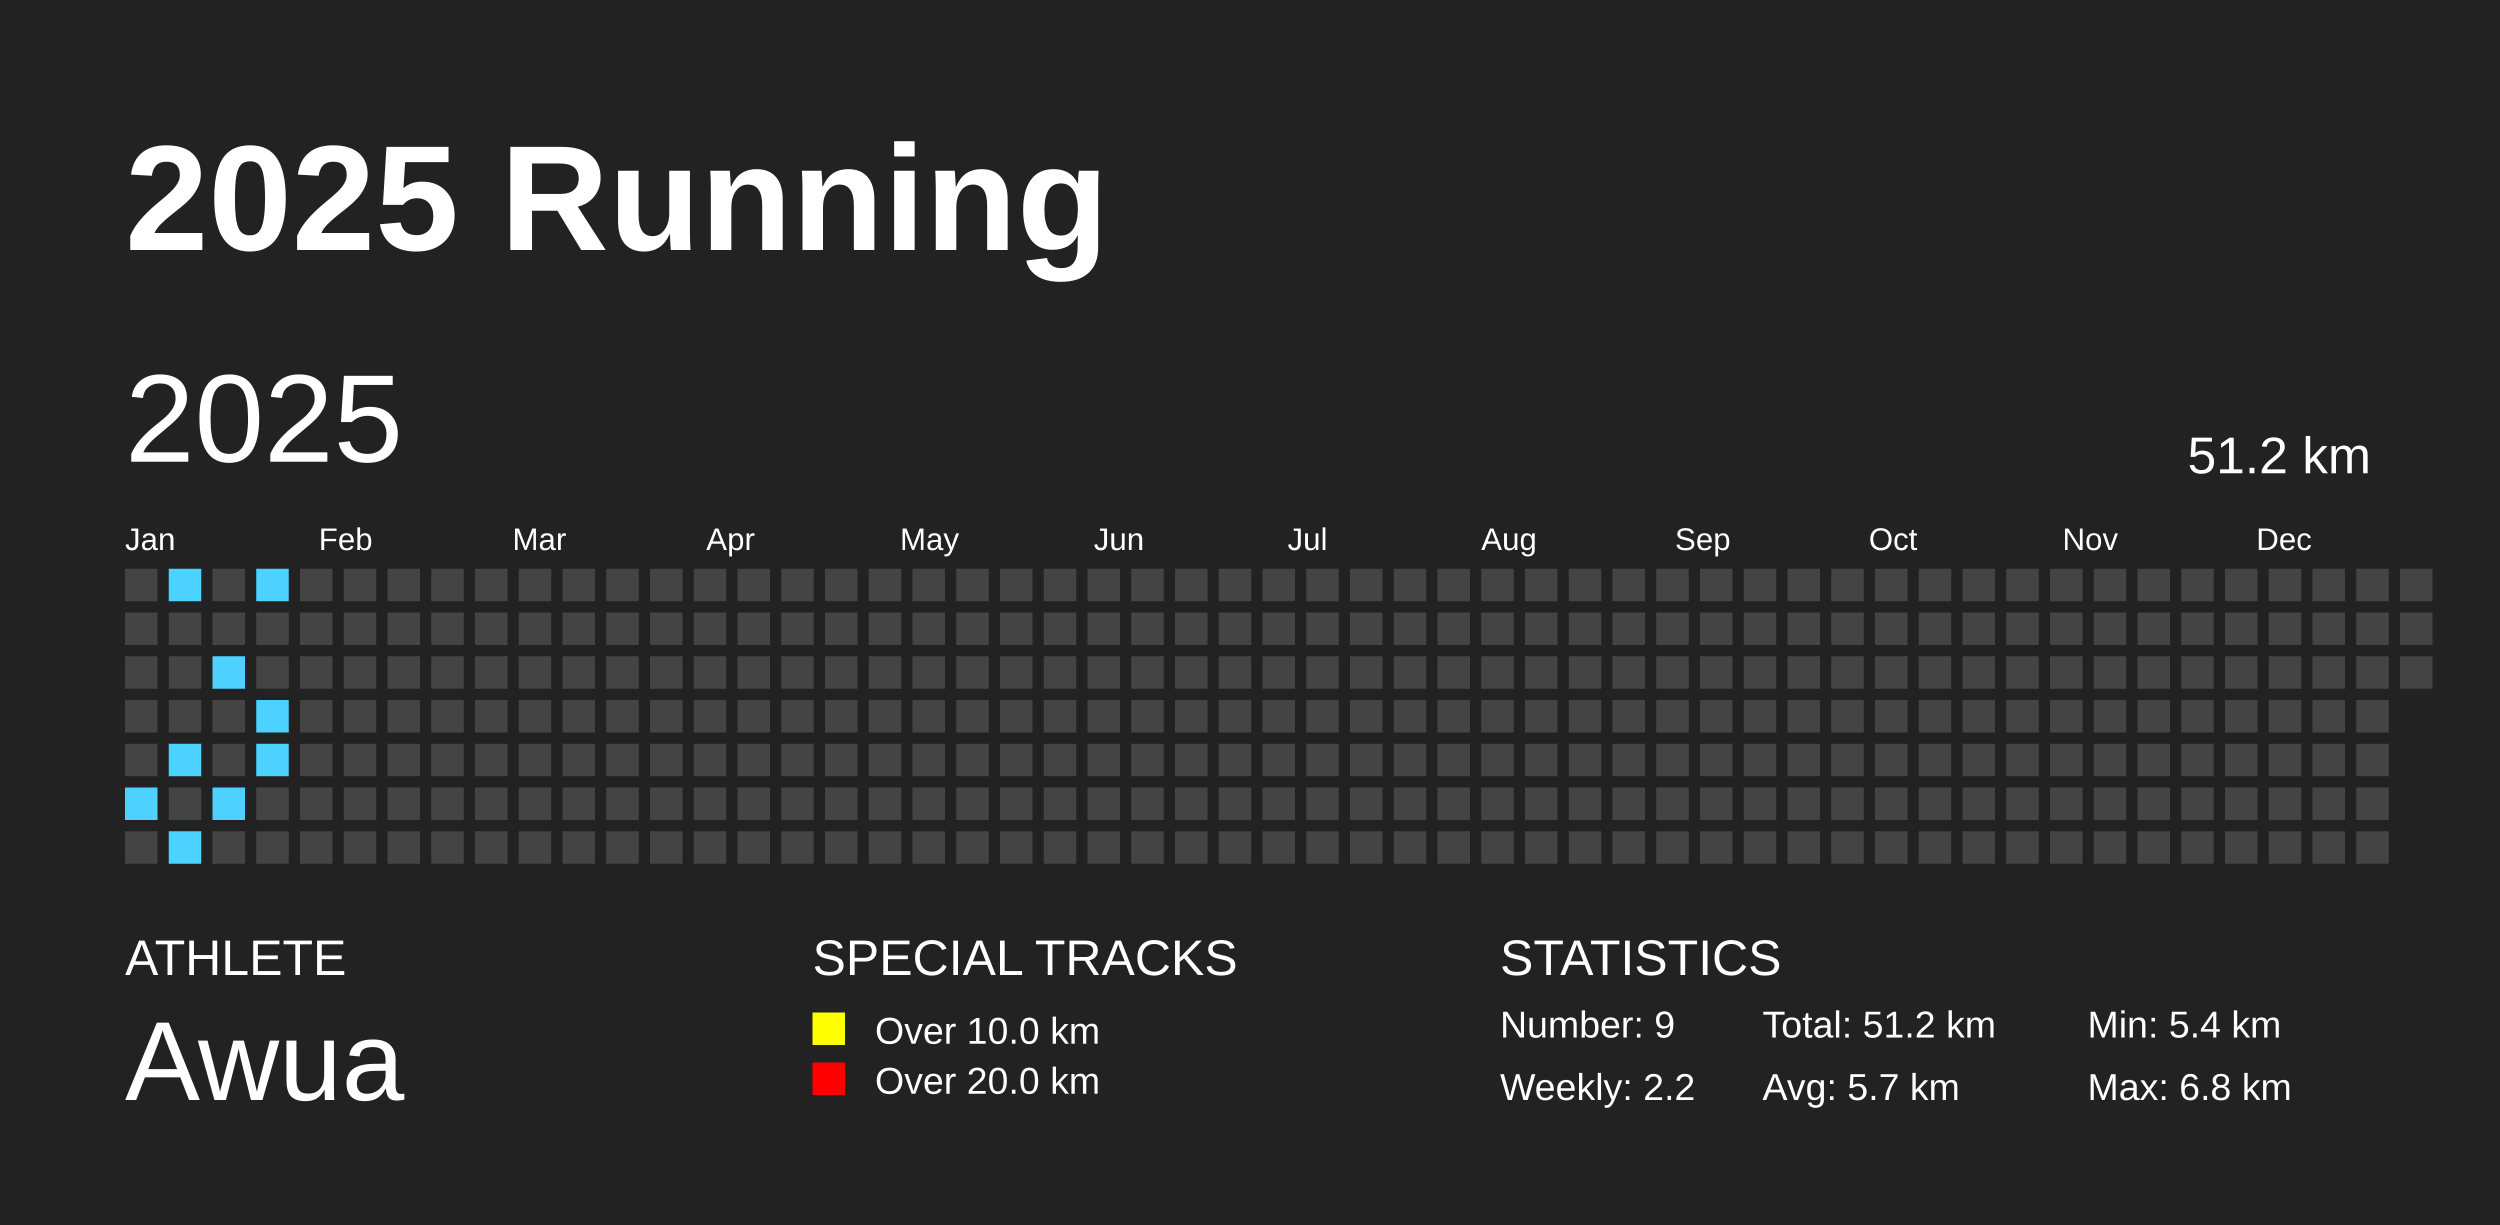
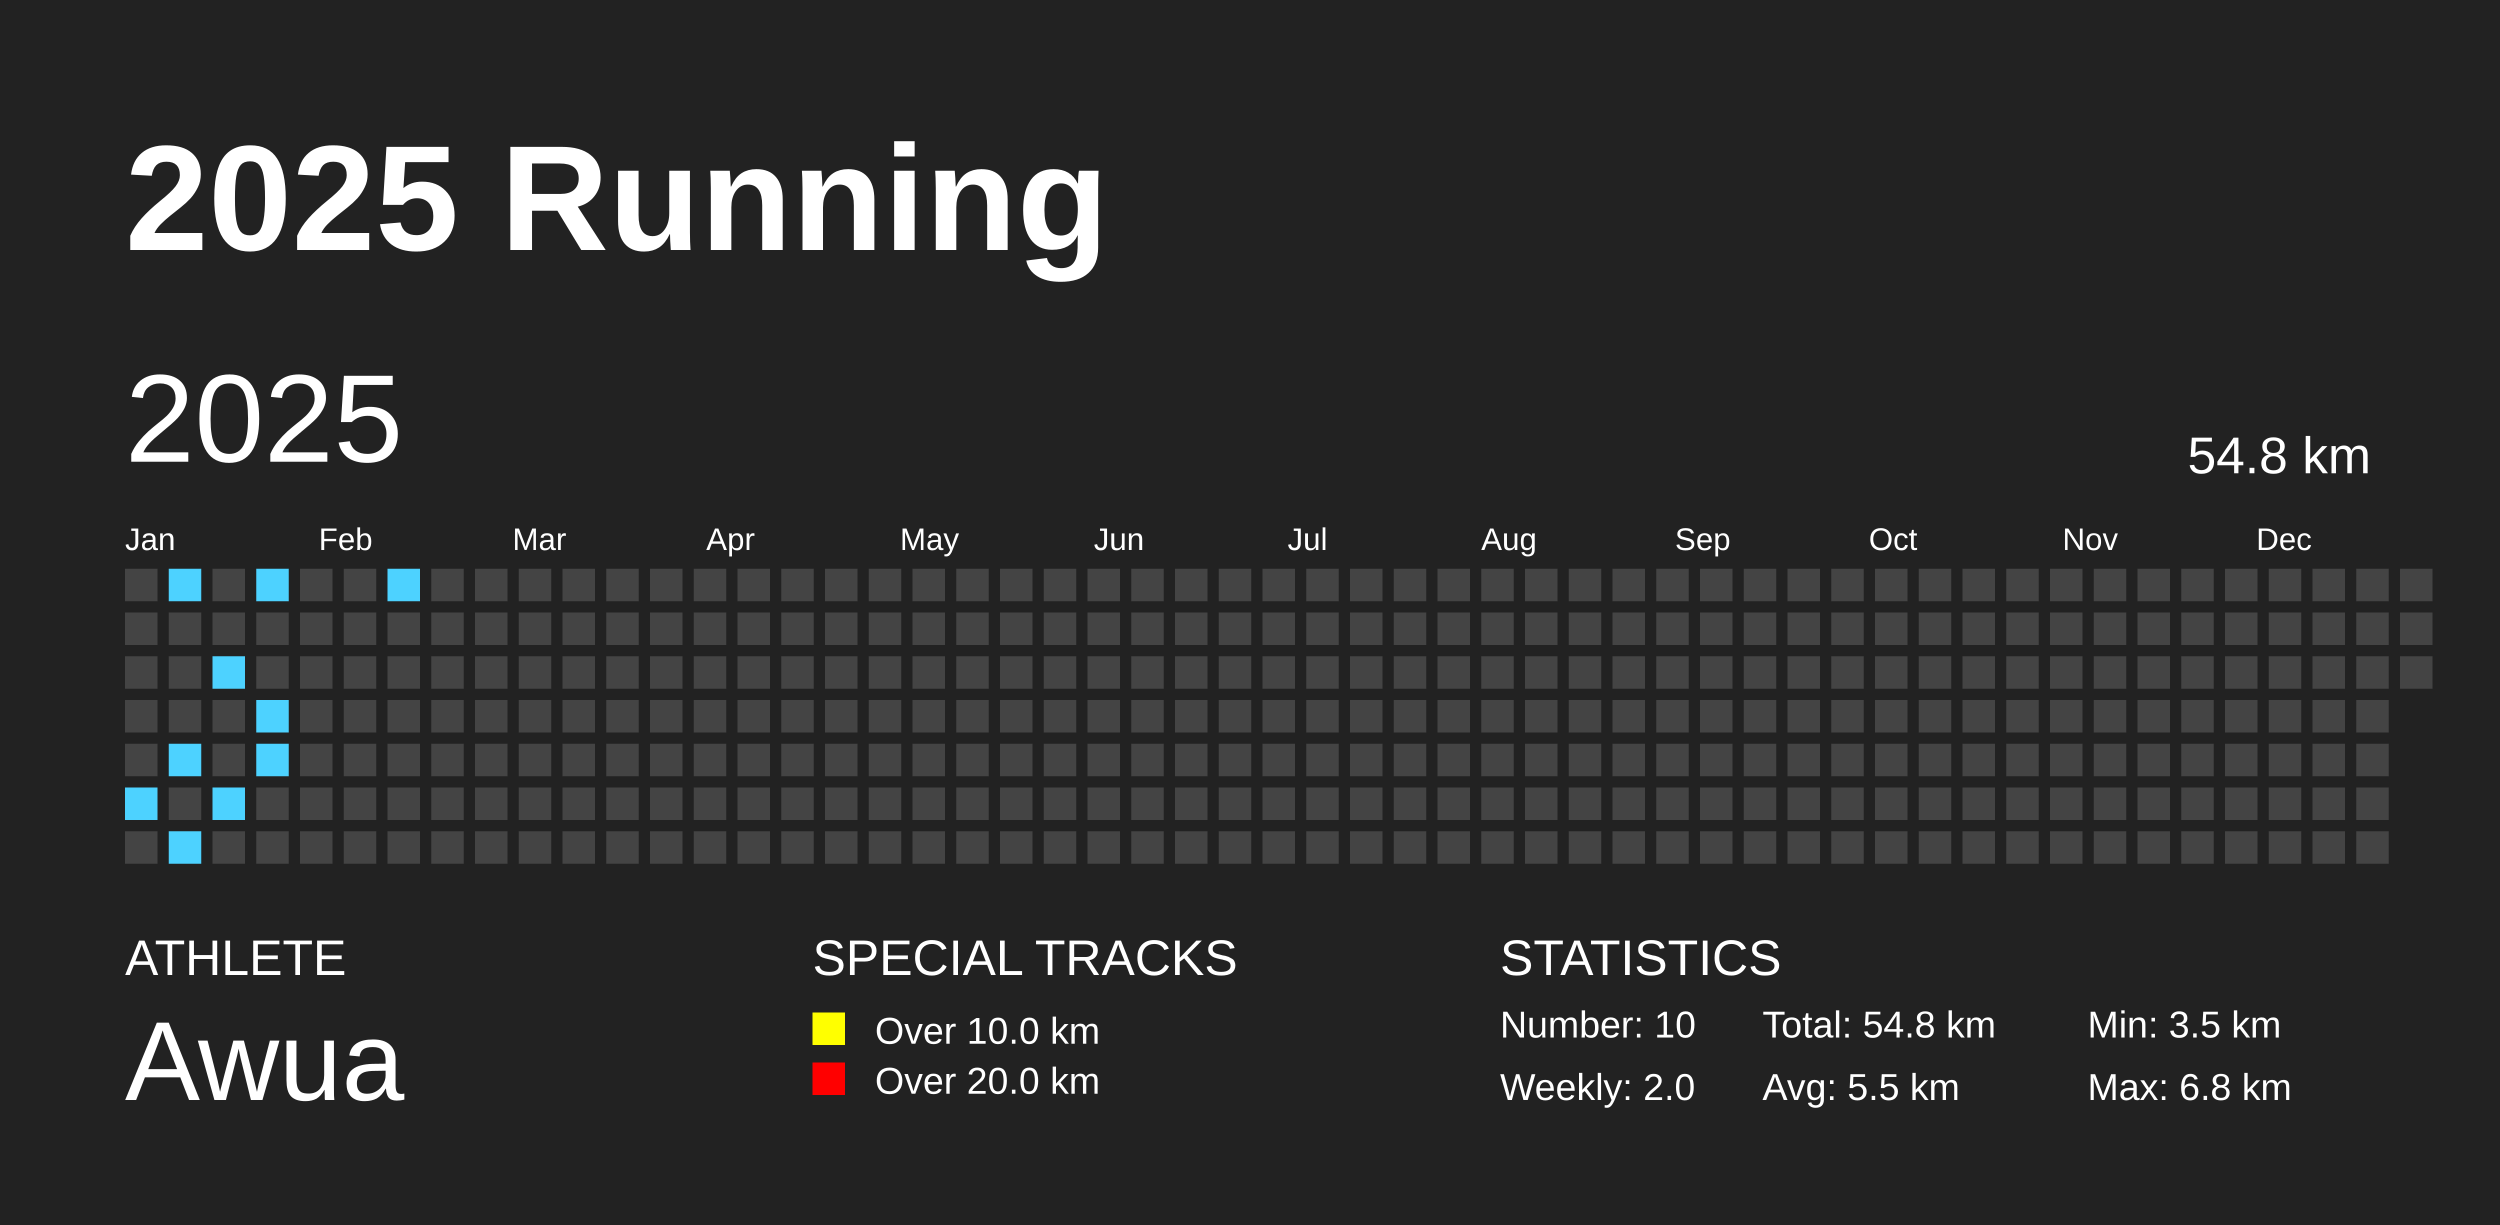
<svg xmlns="http://www.w3.org/2000/svg" baseProfile="full" height="98mm" version="1.1" viewBox="0,0,200,98" width="200mm">
  <defs />
  <rect fill="#222222" height="98" width="200" x="0" y="0" />
  <text fill="#FFFFFF" style="font-size:12px; font-family:Arial; font-weight:bold;" x="10" y="20">2025 Running</text>
  <text fill="#FFFFFF" style="font-size:4px; font-family:Arial" x="10" y="78">ATHLETE</text>
  <text fill="#FFFFFF" style="font-size:9px; font-family:Arial" x="10" y="88">Awua</text>
  <text fill="#FFFFFF" style="font-size:4px; font-family:Arial" x="65" y="78">SPECIAL TRACKS</text>
  <rect fill="yellow" height="2.6" width="2.6" x="65" y="81" />
  <text fill="#FFFFFF" style="font-size:3px; font-family:Arial" x="70" y="83.5">Over 10.0 km</text>
  <rect fill="red" height="2.6" width="2.6" x="65" y="85" />
  <text fill="#FFFFFF" style="font-size:3px; font-family:Arial" x="70" y="87.5">Over 20.0 km</text>
  <text fill="#FFFFFF" style="font-size:4px; font-family:Arial" x="120" y="78">STATISTICS</text>
-   <text fill="#FFFFFF" style="font-size:3px; font-family:Arial" x="120" y="83">Number: 9</text>
-   <text fill="#FFFFFF" style="font-size:3px; font-family:Arial" x="120" y="88">Weekly: 2.2</text>
-   <text fill="#FFFFFF" style="font-size:3px; font-family:Arial" x="141" y="83">Total: 51.2 km</text>
-   <text fill="#FFFFFF" style="font-size:3px; font-family:Arial" x="141" y="88">Avg: 5.7 km</text>
-   <text fill="#FFFFFF" style="font-size:3px; font-family:Arial" x="167" y="83">Min: 5.4 km</text>
+   <text fill="#FFFFFF" style="font-size:3px; font-family:Arial" x="120" y="83">Number: 10</text>
+   <text fill="#FFFFFF" style="font-size:3px; font-family:Arial" x="120" y="88">Weekly: 2.0</text>
+   <text fill="#FFFFFF" style="font-size:3px; font-family:Arial" x="141" y="83">Total: 54.8 km</text>
+   <text fill="#FFFFFF" style="font-size:3px; font-family:Arial" x="141" y="88">Avg: 5.5 km</text>
+   <text fill="#FFFFFF" style="font-size:3px; font-family:Arial" x="167" y="83">Min: 3.5 km</text>
  <text fill="#FFFFFF" style="font-size:3px; font-family:Arial" x="167" y="88">Max: 6.8 km</text>
  <text dominant-baseline="hanging" fill="#FFFFFF" style="font-size:10.0px; font-family:Arial;" x="10" y="30">2025</text>
-   <text dominant-baseline="hanging" fill="#FFFFFF" style="font-size:4.125px; font-family:Arial;" x="175" y="35">51.2 km</text>
+   <text dominant-baseline="hanging" fill="#FFFFFF" style="font-size:4.125px; font-family:Arial;" x="175" y="35">54.8 km</text>
  <text fill="#FFFFFF" style="font-size:2.5px; font-family:Arial" x="10.0" y="44">Jan</text>
  <text fill="#FFFFFF" style="font-size:2.5px; font-family:Arial" x="25.5" y="44">Feb</text>
  <text fill="#FFFFFF" style="font-size:2.5px; font-family:Arial" x="41.0" y="44">Mar</text>
  <text fill="#FFFFFF" style="font-size:2.5px; font-family:Arial" x="56.5" y="44">Apr</text>
  <text fill="#FFFFFF" style="font-size:2.5px; font-family:Arial" x="72.0" y="44">May</text>
  <text fill="#FFFFFF" style="font-size:2.5px; font-family:Arial" x="87.5" y="44">Jun</text>
  <text fill="#FFFFFF" style="font-size:2.5px; font-family:Arial" x="103.0" y="44">Jul</text>
  <text fill="#FFFFFF" style="font-size:2.5px; font-family:Arial" x="118.5" y="44">Aug</text>
  <text fill="#FFFFFF" style="font-size:2.5px; font-family:Arial" x="134.0" y="44">Sep</text>
  <text fill="#FFFFFF" style="font-size:2.5px; font-family:Arial" x="149.5" y="44">Oct</text>
  <text fill="#FFFFFF" style="font-size:2.5px; font-family:Arial" x="165.0" y="44">Nov</text>
  <text fill="#FFFFFF" style="font-size:2.5px; font-family:Arial" x="180.5" y="44">Dec</text>
  <rect fill="#444444" height="2.6" width="2.6" x="10.0" y="45.5" />
  <rect fill="#444444" height="2.6" width="2.6" x="10.0" y="49.0" />
  <rect fill="#444444" height="2.6" width="2.6" x="10.0" y="52.5" />
  <rect fill="#444444" height="2.6" width="2.6" x="10.0" y="56.0" />
  <rect fill="#444444" height="2.6" width="2.6" x="10.0" y="59.5" />
  <rect fill="#4dd2ff" height="2.6" width="2.6" x="10.0" y="63.0" />
  <rect fill="#444444" height="2.6" width="2.6" x="10.0" y="66.5" />
  <rect fill="#4dd2ff" height="2.6" width="2.6" x="13.5" y="45.5" />
  <rect fill="#444444" height="2.6" width="2.6" x="13.5" y="49.0" />
  <rect fill="#444444" height="2.6" width="2.6" x="13.5" y="52.5" />
  <rect fill="#444444" height="2.6" width="2.6" x="13.5" y="56.0" />
  <rect fill="#4dd2ff" height="2.6" width="2.6" x="13.5" y="59.5" />
  <rect fill="#444444" height="2.6" width="2.6" x="13.5" y="63.0" />
  <rect fill="#4dd2ff" height="2.6" width="2.6" x="13.5" y="66.5" />
  <rect fill="#444444" height="2.6" width="2.6" x="17.0" y="45.5" />
  <rect fill="#444444" height="2.6" width="2.6" x="17.0" y="49.0" />
  <rect fill="#4dd2ff" height="2.6" width="2.6" x="17.0" y="52.5" />
  <rect fill="#444444" height="2.6" width="2.6" x="17.0" y="56.0" />
  <rect fill="#444444" height="2.6" width="2.6" x="17.0" y="59.5" />
  <rect fill="#4dd2ff" height="2.6" width="2.6" x="17.0" y="63.0" />
  <rect fill="#444444" height="2.6" width="2.6" x="17.0" y="66.5" />
  <rect fill="#4dd2ff" height="2.6" width="2.6" x="20.5" y="45.5" />
  <rect fill="#444444" height="2.6" width="2.6" x="20.5" y="49.0" />
  <rect fill="#444444" height="2.6" width="2.6" x="20.5" y="52.5" />
  <rect fill="#4dd2ff" height="2.6" width="2.6" x="20.5" y="56.0" />
  <rect fill="#4dd2ff" height="2.6" width="2.6" x="20.5" y="59.5" />
  <rect fill="#444444" height="2.6" width="2.6" x="20.5" y="63.0" />
  <rect fill="#444444" height="2.6" width="2.6" x="20.5" y="66.5" />
  <rect fill="#444444" height="2.6" width="2.6" x="24.0" y="45.5" />
  <rect fill="#444444" height="2.6" width="2.6" x="24.0" y="49.0" />
  <rect fill="#444444" height="2.6" width="2.6" x="24.0" y="52.5" />
  <rect fill="#444444" height="2.6" width="2.6" x="24.0" y="56.0" />
  <rect fill="#444444" height="2.6" width="2.6" x="24.0" y="59.5" />
  <rect fill="#444444" height="2.6" width="2.6" x="24.0" y="63.0" />
  <rect fill="#444444" height="2.6" width="2.6" x="24.0" y="66.5" />
  <rect fill="#444444" height="2.6" width="2.6" x="27.5" y="45.5" />
  <rect fill="#444444" height="2.6" width="2.6" x="27.5" y="49.0" />
  <rect fill="#444444" height="2.6" width="2.6" x="27.5" y="52.5" />
  <rect fill="#444444" height="2.6" width="2.6" x="27.5" y="56.0" />
  <rect fill="#444444" height="2.6" width="2.6" x="27.5" y="59.5" />
  <rect fill="#444444" height="2.6" width="2.6" x="27.5" y="63.0" />
  <rect fill="#444444" height="2.6" width="2.6" x="27.5" y="66.5" />
-   <rect fill="#444444" height="2.6" width="2.6" x="31.0" y="45.5" />
+   <rect fill="#4dd2ff" height="2.6" width="2.6" x="31.0" y="45.5" />
  <rect fill="#444444" height="2.6" width="2.6" x="31.0" y="49.0" />
  <rect fill="#444444" height="2.6" width="2.6" x="31.0" y="52.5" />
  <rect fill="#444444" height="2.6" width="2.6" x="31.0" y="56.0" />
  <rect fill="#444444" height="2.6" width="2.6" x="31.0" y="59.5" />
  <rect fill="#444444" height="2.6" width="2.6" x="31.0" y="63.0" />
  <rect fill="#444444" height="2.6" width="2.6" x="31.0" y="66.5" />
  <rect fill="#444444" height="2.6" width="2.6" x="34.5" y="45.5" />
  <rect fill="#444444" height="2.6" width="2.6" x="34.5" y="49.0" />
  <rect fill="#444444" height="2.6" width="2.6" x="34.5" y="52.5" />
  <rect fill="#444444" height="2.6" width="2.6" x="34.5" y="56.0" />
  <rect fill="#444444" height="2.6" width="2.6" x="34.5" y="59.5" />
  <rect fill="#444444" height="2.6" width="2.6" x="34.5" y="63.0" />
  <rect fill="#444444" height="2.6" width="2.6" x="34.5" y="66.5" />
  <rect fill="#444444" height="2.6" width="2.6" x="38.0" y="45.5" />
  <rect fill="#444444" height="2.6" width="2.6" x="38.0" y="49.0" />
  <rect fill="#444444" height="2.6" width="2.6" x="38.0" y="52.5" />
  <rect fill="#444444" height="2.6" width="2.6" x="38.0" y="56.0" />
  <rect fill="#444444" height="2.6" width="2.6" x="38.0" y="59.5" />
  <rect fill="#444444" height="2.6" width="2.6" x="38.0" y="63.0" />
  <rect fill="#444444" height="2.6" width="2.6" x="38.0" y="66.5" />
  <rect fill="#444444" height="2.6" width="2.6" x="41.5" y="45.5" />
  <rect fill="#444444" height="2.6" width="2.6" x="41.5" y="49.0" />
  <rect fill="#444444" height="2.6" width="2.6" x="41.5" y="52.5" />
  <rect fill="#444444" height="2.6" width="2.6" x="41.5" y="56.0" />
  <rect fill="#444444" height="2.6" width="2.6" x="41.5" y="59.5" />
  <rect fill="#444444" height="2.6" width="2.6" x="41.5" y="63.0" />
  <rect fill="#444444" height="2.6" width="2.6" x="41.5" y="66.5" />
  <rect fill="#444444" height="2.6" width="2.6" x="45.0" y="45.5" />
  <rect fill="#444444" height="2.6" width="2.6" x="45.0" y="49.0" />
  <rect fill="#444444" height="2.6" width="2.6" x="45.0" y="52.5" />
  <rect fill="#444444" height="2.6" width="2.6" x="45.0" y="56.0" />
  <rect fill="#444444" height="2.6" width="2.6" x="45.0" y="59.5" />
  <rect fill="#444444" height="2.6" width="2.6" x="45.0" y="63.0" />
  <rect fill="#444444" height="2.6" width="2.6" x="45.0" y="66.5" />
  <rect fill="#444444" height="2.6" width="2.6" x="48.5" y="45.5" />
  <rect fill="#444444" height="2.6" width="2.6" x="48.5" y="49.0" />
  <rect fill="#444444" height="2.6" width="2.6" x="48.5" y="52.5" />
  <rect fill="#444444" height="2.6" width="2.6" x="48.5" y="56.0" />
  <rect fill="#444444" height="2.6" width="2.6" x="48.5" y="59.5" />
  <rect fill="#444444" height="2.6" width="2.6" x="48.5" y="63.0" />
  <rect fill="#444444" height="2.6" width="2.6" x="48.5" y="66.5" />
  <rect fill="#444444" height="2.6" width="2.6" x="52.0" y="45.5" />
  <rect fill="#444444" height="2.6" width="2.6" x="52.0" y="49.0" />
  <rect fill="#444444" height="2.6" width="2.6" x="52.0" y="52.5" />
  <rect fill="#444444" height="2.6" width="2.6" x="52.0" y="56.0" />
  <rect fill="#444444" height="2.6" width="2.6" x="52.0" y="59.5" />
  <rect fill="#444444" height="2.6" width="2.6" x="52.0" y="63.0" />
  <rect fill="#444444" height="2.6" width="2.6" x="52.0" y="66.5" />
  <rect fill="#444444" height="2.6" width="2.6" x="55.5" y="45.5" />
  <rect fill="#444444" height="2.6" width="2.6" x="55.5" y="49.0" />
  <rect fill="#444444" height="2.6" width="2.6" x="55.5" y="52.5" />
  <rect fill="#444444" height="2.6" width="2.6" x="55.5" y="56.0" />
  <rect fill="#444444" height="2.6" width="2.6" x="55.5" y="59.5" />
  <rect fill="#444444" height="2.6" width="2.6" x="55.5" y="63.0" />
  <rect fill="#444444" height="2.6" width="2.6" x="55.5" y="66.5" />
  <rect fill="#444444" height="2.6" width="2.6" x="59.0" y="45.5" />
  <rect fill="#444444" height="2.6" width="2.6" x="59.0" y="49.0" />
  <rect fill="#444444" height="2.6" width="2.6" x="59.0" y="52.5" />
  <rect fill="#444444" height="2.6" width="2.6" x="59.0" y="56.0" />
  <rect fill="#444444" height="2.6" width="2.6" x="59.0" y="59.5" />
  <rect fill="#444444" height="2.6" width="2.6" x="59.0" y="63.0" />
  <rect fill="#444444" height="2.6" width="2.6" x="59.0" y="66.5" />
  <rect fill="#444444" height="2.6" width="2.6" x="62.5" y="45.5" />
  <rect fill="#444444" height="2.6" width="2.6" x="62.5" y="49.0" />
  <rect fill="#444444" height="2.6" width="2.6" x="62.5" y="52.5" />
  <rect fill="#444444" height="2.6" width="2.6" x="62.5" y="56.0" />
  <rect fill="#444444" height="2.6" width="2.6" x="62.5" y="59.5" />
  <rect fill="#444444" height="2.6" width="2.6" x="62.5" y="63.0" />
  <rect fill="#444444" height="2.6" width="2.6" x="62.5" y="66.5" />
  <rect fill="#444444" height="2.6" width="2.6" x="66.0" y="45.5" />
  <rect fill="#444444" height="2.6" width="2.6" x="66.0" y="49.0" />
  <rect fill="#444444" height="2.6" width="2.6" x="66.0" y="52.5" />
  <rect fill="#444444" height="2.6" width="2.6" x="66.0" y="56.0" />
  <rect fill="#444444" height="2.6" width="2.6" x="66.0" y="59.5" />
  <rect fill="#444444" height="2.6" width="2.6" x="66.0" y="63.0" />
  <rect fill="#444444" height="2.6" width="2.6" x="66.0" y="66.5" />
  <rect fill="#444444" height="2.6" width="2.6" x="69.5" y="45.5" />
  <rect fill="#444444" height="2.6" width="2.6" x="69.5" y="49.0" />
  <rect fill="#444444" height="2.6" width="2.6" x="69.5" y="52.5" />
  <rect fill="#444444" height="2.6" width="2.6" x="69.5" y="56.0" />
  <rect fill="#444444" height="2.6" width="2.6" x="69.5" y="59.5" />
  <rect fill="#444444" height="2.6" width="2.6" x="69.5" y="63.0" />
  <rect fill="#444444" height="2.6" width="2.6" x="69.5" y="66.5" />
  <rect fill="#444444" height="2.6" width="2.6" x="73.0" y="45.5" />
  <rect fill="#444444" height="2.6" width="2.6" x="73.0" y="49.0" />
  <rect fill="#444444" height="2.6" width="2.6" x="73.0" y="52.5" />
  <rect fill="#444444" height="2.6" width="2.6" x="73.0" y="56.0" />
  <rect fill="#444444" height="2.6" width="2.6" x="73.0" y="59.5" />
  <rect fill="#444444" height="2.6" width="2.6" x="73.0" y="63.0" />
  <rect fill="#444444" height="2.6" width="2.6" x="73.0" y="66.5" />
  <rect fill="#444444" height="2.6" width="2.6" x="76.5" y="45.5" />
  <rect fill="#444444" height="2.6" width="2.6" x="76.5" y="49.0" />
  <rect fill="#444444" height="2.6" width="2.6" x="76.5" y="52.5" />
  <rect fill="#444444" height="2.6" width="2.6" x="76.5" y="56.0" />
  <rect fill="#444444" height="2.6" width="2.6" x="76.5" y="59.5" />
  <rect fill="#444444" height="2.6" width="2.6" x="76.5" y="63.0" />
  <rect fill="#444444" height="2.6" width="2.6" x="76.5" y="66.5" />
  <rect fill="#444444" height="2.6" width="2.6" x="80.0" y="45.5" />
  <rect fill="#444444" height="2.6" width="2.6" x="80.0" y="49.0" />
  <rect fill="#444444" height="2.6" width="2.6" x="80.0" y="52.5" />
  <rect fill="#444444" height="2.6" width="2.6" x="80.0" y="56.0" />
  <rect fill="#444444" height="2.6" width="2.6" x="80.0" y="59.5" />
  <rect fill="#444444" height="2.6" width="2.6" x="80.0" y="63.0" />
  <rect fill="#444444" height="2.6" width="2.6" x="80.0" y="66.5" />
  <rect fill="#444444" height="2.6" width="2.6" x="83.5" y="45.5" />
  <rect fill="#444444" height="2.6" width="2.6" x="83.5" y="49.0" />
  <rect fill="#444444" height="2.6" width="2.6" x="83.5" y="52.5" />
  <rect fill="#444444" height="2.6" width="2.6" x="83.5" y="56.0" />
  <rect fill="#444444" height="2.6" width="2.6" x="83.5" y="59.5" />
  <rect fill="#444444" height="2.6" width="2.6" x="83.5" y="63.0" />
  <rect fill="#444444" height="2.6" width="2.6" x="83.5" y="66.5" />
  <rect fill="#444444" height="2.6" width="2.6" x="87.0" y="45.5" />
  <rect fill="#444444" height="2.6" width="2.6" x="87.0" y="49.0" />
  <rect fill="#444444" height="2.6" width="2.6" x="87.0" y="52.5" />
  <rect fill="#444444" height="2.6" width="2.6" x="87.0" y="56.0" />
  <rect fill="#444444" height="2.6" width="2.6" x="87.0" y="59.5" />
  <rect fill="#444444" height="2.6" width="2.6" x="87.0" y="63.0" />
  <rect fill="#444444" height="2.6" width="2.6" x="87.0" y="66.5" />
  <rect fill="#444444" height="2.6" width="2.6" x="90.5" y="45.5" />
  <rect fill="#444444" height="2.6" width="2.6" x="90.5" y="49.0" />
  <rect fill="#444444" height="2.6" width="2.6" x="90.5" y="52.5" />
  <rect fill="#444444" height="2.6" width="2.6" x="90.5" y="56.0" />
  <rect fill="#444444" height="2.6" width="2.6" x="90.5" y="59.5" />
  <rect fill="#444444" height="2.6" width="2.6" x="90.5" y="63.0" />
  <rect fill="#444444" height="2.6" width="2.6" x="90.5" y="66.5" />
  <rect fill="#444444" height="2.6" width="2.6" x="94.0" y="45.5" />
  <rect fill="#444444" height="2.6" width="2.6" x="94.0" y="49.0" />
  <rect fill="#444444" height="2.6" width="2.6" x="94.0" y="52.5" />
  <rect fill="#444444" height="2.6" width="2.6" x="94.0" y="56.0" />
  <rect fill="#444444" height="2.6" width="2.6" x="94.0" y="59.5" />
  <rect fill="#444444" height="2.6" width="2.6" x="94.0" y="63.0" />
  <rect fill="#444444" height="2.6" width="2.6" x="94.0" y="66.5" />
  <rect fill="#444444" height="2.6" width="2.6" x="97.5" y="45.5" />
  <rect fill="#444444" height="2.6" width="2.6" x="97.5" y="49.0" />
  <rect fill="#444444" height="2.6" width="2.6" x="97.5" y="52.5" />
  <rect fill="#444444" height="2.6" width="2.6" x="97.5" y="56.0" />
  <rect fill="#444444" height="2.6" width="2.6" x="97.5" y="59.5" />
  <rect fill="#444444" height="2.6" width="2.6" x="97.5" y="63.0" />
  <rect fill="#444444" height="2.6" width="2.6" x="97.5" y="66.5" />
  <rect fill="#444444" height="2.6" width="2.6" x="101.0" y="45.5" />
  <rect fill="#444444" height="2.6" width="2.6" x="101.0" y="49.0" />
  <rect fill="#444444" height="2.6" width="2.6" x="101.0" y="52.5" />
  <rect fill="#444444" height="2.6" width="2.6" x="101.0" y="56.0" />
  <rect fill="#444444" height="2.6" width="2.6" x="101.0" y="59.5" />
  <rect fill="#444444" height="2.6" width="2.6" x="101.0" y="63.0" />
  <rect fill="#444444" height="2.6" width="2.6" x="101.0" y="66.5" />
  <rect fill="#444444" height="2.6" width="2.6" x="104.5" y="45.5" />
  <rect fill="#444444" height="2.6" width="2.6" x="104.5" y="49.0" />
  <rect fill="#444444" height="2.6" width="2.6" x="104.5" y="52.5" />
  <rect fill="#444444" height="2.6" width="2.6" x="104.5" y="56.0" />
  <rect fill="#444444" height="2.6" width="2.6" x="104.5" y="59.5" />
  <rect fill="#444444" height="2.6" width="2.6" x="104.5" y="63.0" />
  <rect fill="#444444" height="2.6" width="2.6" x="104.5" y="66.5" />
  <rect fill="#444444" height="2.6" width="2.6" x="108.0" y="45.5" />
  <rect fill="#444444" height="2.6" width="2.6" x="108.0" y="49.0" />
  <rect fill="#444444" height="2.6" width="2.6" x="108.0" y="52.5" />
  <rect fill="#444444" height="2.6" width="2.6" x="108.0" y="56.0" />
  <rect fill="#444444" height="2.6" width="2.6" x="108.0" y="59.5" />
  <rect fill="#444444" height="2.6" width="2.6" x="108.0" y="63.0" />
  <rect fill="#444444" height="2.6" width="2.6" x="108.0" y="66.5" />
  <rect fill="#444444" height="2.6" width="2.6" x="111.5" y="45.5" />
  <rect fill="#444444" height="2.6" width="2.6" x="111.5" y="49.0" />
  <rect fill="#444444" height="2.6" width="2.6" x="111.5" y="52.5" />
  <rect fill="#444444" height="2.6" width="2.6" x="111.5" y="56.0" />
  <rect fill="#444444" height="2.6" width="2.6" x="111.5" y="59.5" />
  <rect fill="#444444" height="2.6" width="2.6" x="111.5" y="63.0" />
  <rect fill="#444444" height="2.6" width="2.6" x="111.5" y="66.5" />
  <rect fill="#444444" height="2.6" width="2.6" x="115.0" y="45.5" />
  <rect fill="#444444" height="2.6" width="2.6" x="115.0" y="49.0" />
  <rect fill="#444444" height="2.6" width="2.6" x="115.0" y="52.5" />
  <rect fill="#444444" height="2.6" width="2.6" x="115.0" y="56.0" />
  <rect fill="#444444" height="2.6" width="2.6" x="115.0" y="59.5" />
  <rect fill="#444444" height="2.6" width="2.6" x="115.0" y="63.0" />
  <rect fill="#444444" height="2.6" width="2.6" x="115.0" y="66.5" />
  <rect fill="#444444" height="2.6" width="2.6" x="118.5" y="45.5" />
  <rect fill="#444444" height="2.6" width="2.6" x="118.5" y="49.0" />
  <rect fill="#444444" height="2.6" width="2.6" x="118.5" y="52.5" />
  <rect fill="#444444" height="2.6" width="2.6" x="118.5" y="56.0" />
  <rect fill="#444444" height="2.6" width="2.6" x="118.5" y="59.5" />
  <rect fill="#444444" height="2.6" width="2.6" x="118.5" y="63.0" />
  <rect fill="#444444" height="2.6" width="2.6" x="118.5" y="66.5" />
  <rect fill="#444444" height="2.6" width="2.6" x="122.0" y="45.5" />
  <rect fill="#444444" height="2.6" width="2.6" x="122.0" y="49.0" />
  <rect fill="#444444" height="2.6" width="2.6" x="122.0" y="52.5" />
  <rect fill="#444444" height="2.6" width="2.6" x="122.0" y="56.0" />
  <rect fill="#444444" height="2.6" width="2.6" x="122.0" y="59.5" />
  <rect fill="#444444" height="2.6" width="2.6" x="122.0" y="63.0" />
  <rect fill="#444444" height="2.6" width="2.6" x="122.0" y="66.5" />
  <rect fill="#444444" height="2.6" width="2.6" x="125.5" y="45.5" />
  <rect fill="#444444" height="2.6" width="2.6" x="125.5" y="49.0" />
  <rect fill="#444444" height="2.6" width="2.6" x="125.5" y="52.5" />
  <rect fill="#444444" height="2.6" width="2.6" x="125.5" y="56.0" />
  <rect fill="#444444" height="2.6" width="2.6" x="125.5" y="59.5" />
  <rect fill="#444444" height="2.6" width="2.6" x="125.5" y="63.0" />
  <rect fill="#444444" height="2.6" width="2.6" x="125.5" y="66.5" />
  <rect fill="#444444" height="2.6" width="2.6" x="129.0" y="45.5" />
  <rect fill="#444444" height="2.6" width="2.6" x="129.0" y="49.0" />
  <rect fill="#444444" height="2.6" width="2.6" x="129.0" y="52.5" />
  <rect fill="#444444" height="2.6" width="2.6" x="129.0" y="56.0" />
  <rect fill="#444444" height="2.6" width="2.6" x="129.0" y="59.5" />
  <rect fill="#444444" height="2.6" width="2.6" x="129.0" y="63.0" />
  <rect fill="#444444" height="2.6" width="2.6" x="129.0" y="66.5" />
  <rect fill="#444444" height="2.6" width="2.6" x="132.5" y="45.5" />
  <rect fill="#444444" height="2.6" width="2.6" x="132.5" y="49.0" />
  <rect fill="#444444" height="2.6" width="2.6" x="132.5" y="52.5" />
  <rect fill="#444444" height="2.6" width="2.6" x="132.5" y="56.0" />
  <rect fill="#444444" height="2.6" width="2.6" x="132.5" y="59.5" />
  <rect fill="#444444" height="2.6" width="2.6" x="132.5" y="63.0" />
  <rect fill="#444444" height="2.6" width="2.6" x="132.5" y="66.5" />
  <rect fill="#444444" height="2.6" width="2.6" x="136.0" y="45.5" />
  <rect fill="#444444" height="2.6" width="2.6" x="136.0" y="49.0" />
  <rect fill="#444444" height="2.6" width="2.6" x="136.0" y="52.5" />
  <rect fill="#444444" height="2.6" width="2.6" x="136.0" y="56.0" />
  <rect fill="#444444" height="2.6" width="2.6" x="136.0" y="59.5" />
  <rect fill="#444444" height="2.6" width="2.6" x="136.0" y="63.0" />
  <rect fill="#444444" height="2.6" width="2.6" x="136.0" y="66.5" />
  <rect fill="#444444" height="2.6" width="2.6" x="139.5" y="45.5" />
  <rect fill="#444444" height="2.6" width="2.6" x="139.5" y="49.0" />
  <rect fill="#444444" height="2.6" width="2.6" x="139.5" y="52.5" />
  <rect fill="#444444" height="2.6" width="2.6" x="139.5" y="56.0" />
  <rect fill="#444444" height="2.6" width="2.6" x="139.5" y="59.5" />
  <rect fill="#444444" height="2.6" width="2.6" x="139.5" y="63.0" />
  <rect fill="#444444" height="2.6" width="2.6" x="139.5" y="66.5" />
  <rect fill="#444444" height="2.6" width="2.6" x="143.0" y="45.5" />
  <rect fill="#444444" height="2.6" width="2.6" x="143.0" y="49.0" />
  <rect fill="#444444" height="2.6" width="2.6" x="143.0" y="52.5" />
  <rect fill="#444444" height="2.6" width="2.6" x="143.0" y="56.0" />
  <rect fill="#444444" height="2.6" width="2.6" x="143.0" y="59.5" />
  <rect fill="#444444" height="2.6" width="2.6" x="143.0" y="63.0" />
  <rect fill="#444444" height="2.6" width="2.6" x="143.0" y="66.5" />
  <rect fill="#444444" height="2.6" width="2.6" x="146.5" y="45.5" />
  <rect fill="#444444" height="2.6" width="2.6" x="146.5" y="49.0" />
  <rect fill="#444444" height="2.6" width="2.6" x="146.5" y="52.5" />
  <rect fill="#444444" height="2.6" width="2.6" x="146.5" y="56.0" />
  <rect fill="#444444" height="2.6" width="2.6" x="146.5" y="59.5" />
  <rect fill="#444444" height="2.6" width="2.6" x="146.5" y="63.0" />
  <rect fill="#444444" height="2.6" width="2.6" x="146.5" y="66.5" />
  <rect fill="#444444" height="2.6" width="2.6" x="150.0" y="45.5" />
  <rect fill="#444444" height="2.6" width="2.6" x="150.0" y="49.0" />
  <rect fill="#444444" height="2.6" width="2.6" x="150.0" y="52.5" />
  <rect fill="#444444" height="2.6" width="2.6" x="150.0" y="56.0" />
  <rect fill="#444444" height="2.6" width="2.6" x="150.0" y="59.5" />
  <rect fill="#444444" height="2.6" width="2.6" x="150.0" y="63.0" />
  <rect fill="#444444" height="2.6" width="2.6" x="150.0" y="66.5" />
  <rect fill="#444444" height="2.6" width="2.6" x="153.5" y="45.5" />
  <rect fill="#444444" height="2.6" width="2.6" x="153.5" y="49.0" />
  <rect fill="#444444" height="2.6" width="2.6" x="153.5" y="52.5" />
  <rect fill="#444444" height="2.6" width="2.6" x="153.5" y="56.0" />
  <rect fill="#444444" height="2.6" width="2.6" x="153.5" y="59.5" />
  <rect fill="#444444" height="2.6" width="2.6" x="153.5" y="63.0" />
  <rect fill="#444444" height="2.6" width="2.6" x="153.5" y="66.5" />
  <rect fill="#444444" height="2.6" width="2.6" x="157.0" y="45.5" />
  <rect fill="#444444" height="2.6" width="2.6" x="157.0" y="49.0" />
  <rect fill="#444444" height="2.6" width="2.6" x="157.0" y="52.5" />
  <rect fill="#444444" height="2.6" width="2.6" x="157.0" y="56.0" />
  <rect fill="#444444" height="2.6" width="2.6" x="157.0" y="59.5" />
  <rect fill="#444444" height="2.6" width="2.6" x="157.0" y="63.0" />
  <rect fill="#444444" height="2.6" width="2.6" x="157.0" y="66.5" />
  <rect fill="#444444" height="2.6" width="2.6" x="160.5" y="45.5" />
  <rect fill="#444444" height="2.6" width="2.6" x="160.5" y="49.0" />
  <rect fill="#444444" height="2.6" width="2.6" x="160.5" y="52.5" />
  <rect fill="#444444" height="2.6" width="2.6" x="160.5" y="56.0" />
  <rect fill="#444444" height="2.6" width="2.6" x="160.5" y="59.5" />
  <rect fill="#444444" height="2.6" width="2.6" x="160.5" y="63.0" />
  <rect fill="#444444" height="2.6" width="2.6" x="160.5" y="66.5" />
  <rect fill="#444444" height="2.6" width="2.6" x="164.0" y="45.5" />
  <rect fill="#444444" height="2.6" width="2.6" x="164.0" y="49.0" />
  <rect fill="#444444" height="2.6" width="2.6" x="164.0" y="52.5" />
  <rect fill="#444444" height="2.6" width="2.6" x="164.0" y="56.0" />
  <rect fill="#444444" height="2.6" width="2.6" x="164.0" y="59.5" />
  <rect fill="#444444" height="2.6" width="2.6" x="164.0" y="63.0" />
  <rect fill="#444444" height="2.6" width="2.6" x="164.0" y="66.5" />
  <rect fill="#444444" height="2.6" width="2.6" x="167.5" y="45.5" />
  <rect fill="#444444" height="2.6" width="2.6" x="167.5" y="49.0" />
  <rect fill="#444444" height="2.6" width="2.6" x="167.5" y="52.5" />
  <rect fill="#444444" height="2.6" width="2.6" x="167.5" y="56.0" />
  <rect fill="#444444" height="2.6" width="2.6" x="167.5" y="59.5" />
  <rect fill="#444444" height="2.6" width="2.6" x="167.5" y="63.0" />
  <rect fill="#444444" height="2.6" width="2.6" x="167.5" y="66.5" />
  <rect fill="#444444" height="2.6" width="2.6" x="171.0" y="45.5" />
  <rect fill="#444444" height="2.6" width="2.6" x="171.0" y="49.0" />
  <rect fill="#444444" height="2.6" width="2.6" x="171.0" y="52.5" />
  <rect fill="#444444" height="2.6" width="2.6" x="171.0" y="56.0" />
  <rect fill="#444444" height="2.6" width="2.6" x="171.0" y="59.5" />
  <rect fill="#444444" height="2.6" width="2.6" x="171.0" y="63.0" />
  <rect fill="#444444" height="2.6" width="2.6" x="171.0" y="66.5" />
  <rect fill="#444444" height="2.6" width="2.6" x="174.5" y="45.5" />
  <rect fill="#444444" height="2.6" width="2.6" x="174.5" y="49.0" />
  <rect fill="#444444" height="2.6" width="2.6" x="174.5" y="52.5" />
  <rect fill="#444444" height="2.6" width="2.6" x="174.5" y="56.0" />
  <rect fill="#444444" height="2.6" width="2.6" x="174.5" y="59.5" />
  <rect fill="#444444" height="2.6" width="2.6" x="174.5" y="63.0" />
  <rect fill="#444444" height="2.6" width="2.6" x="174.5" y="66.5" />
  <rect fill="#444444" height="2.6" width="2.6" x="178.0" y="45.5" />
  <rect fill="#444444" height="2.6" width="2.6" x="178.0" y="49.0" />
  <rect fill="#444444" height="2.6" width="2.6" x="178.0" y="52.5" />
  <rect fill="#444444" height="2.6" width="2.6" x="178.0" y="56.0" />
  <rect fill="#444444" height="2.6" width="2.6" x="178.0" y="59.5" />
  <rect fill="#444444" height="2.6" width="2.6" x="178.0" y="63.0" />
  <rect fill="#444444" height="2.6" width="2.6" x="178.0" y="66.5" />
  <rect fill="#444444" height="2.6" width="2.6" x="181.5" y="45.5" />
  <rect fill="#444444" height="2.6" width="2.6" x="181.5" y="49.0" />
  <rect fill="#444444" height="2.6" width="2.6" x="181.5" y="52.5" />
  <rect fill="#444444" height="2.6" width="2.6" x="181.5" y="56.0" />
  <rect fill="#444444" height="2.6" width="2.6" x="181.5" y="59.5" />
  <rect fill="#444444" height="2.6" width="2.6" x="181.5" y="63.0" />
  <rect fill="#444444" height="2.6" width="2.6" x="181.5" y="66.5" />
  <rect fill="#444444" height="2.6" width="2.6" x="185.0" y="45.5" />
  <rect fill="#444444" height="2.6" width="2.6" x="185.0" y="49.0" />
  <rect fill="#444444" height="2.6" width="2.6" x="185.0" y="52.5" />
  <rect fill="#444444" height="2.6" width="2.6" x="185.0" y="56.0" />
  <rect fill="#444444" height="2.6" width="2.6" x="185.0" y="59.5" />
  <rect fill="#444444" height="2.6" width="2.6" x="185.0" y="63.0" />
  <rect fill="#444444" height="2.6" width="2.6" x="185.0" y="66.5" />
  <rect fill="#444444" height="2.6" width="2.6" x="188.5" y="45.5" />
  <rect fill="#444444" height="2.6" width="2.6" x="188.5" y="49.0" />
  <rect fill="#444444" height="2.6" width="2.6" x="188.5" y="52.5" />
  <rect fill="#444444" height="2.6" width="2.6" x="188.5" y="56.0" />
  <rect fill="#444444" height="2.6" width="2.6" x="188.5" y="59.5" />
  <rect fill="#444444" height="2.6" width="2.6" x="188.5" y="63.0" />
  <rect fill="#444444" height="2.6" width="2.6" x="188.5" y="66.5" />
  <rect fill="#444444" height="2.6" width="2.6" x="192.0" y="45.5" />
  <rect fill="#444444" height="2.6" width="2.6" x="192.0" y="49.0" />
  <rect fill="#444444" height="2.6" width="2.6" x="192.0" y="52.5" />
</svg>
